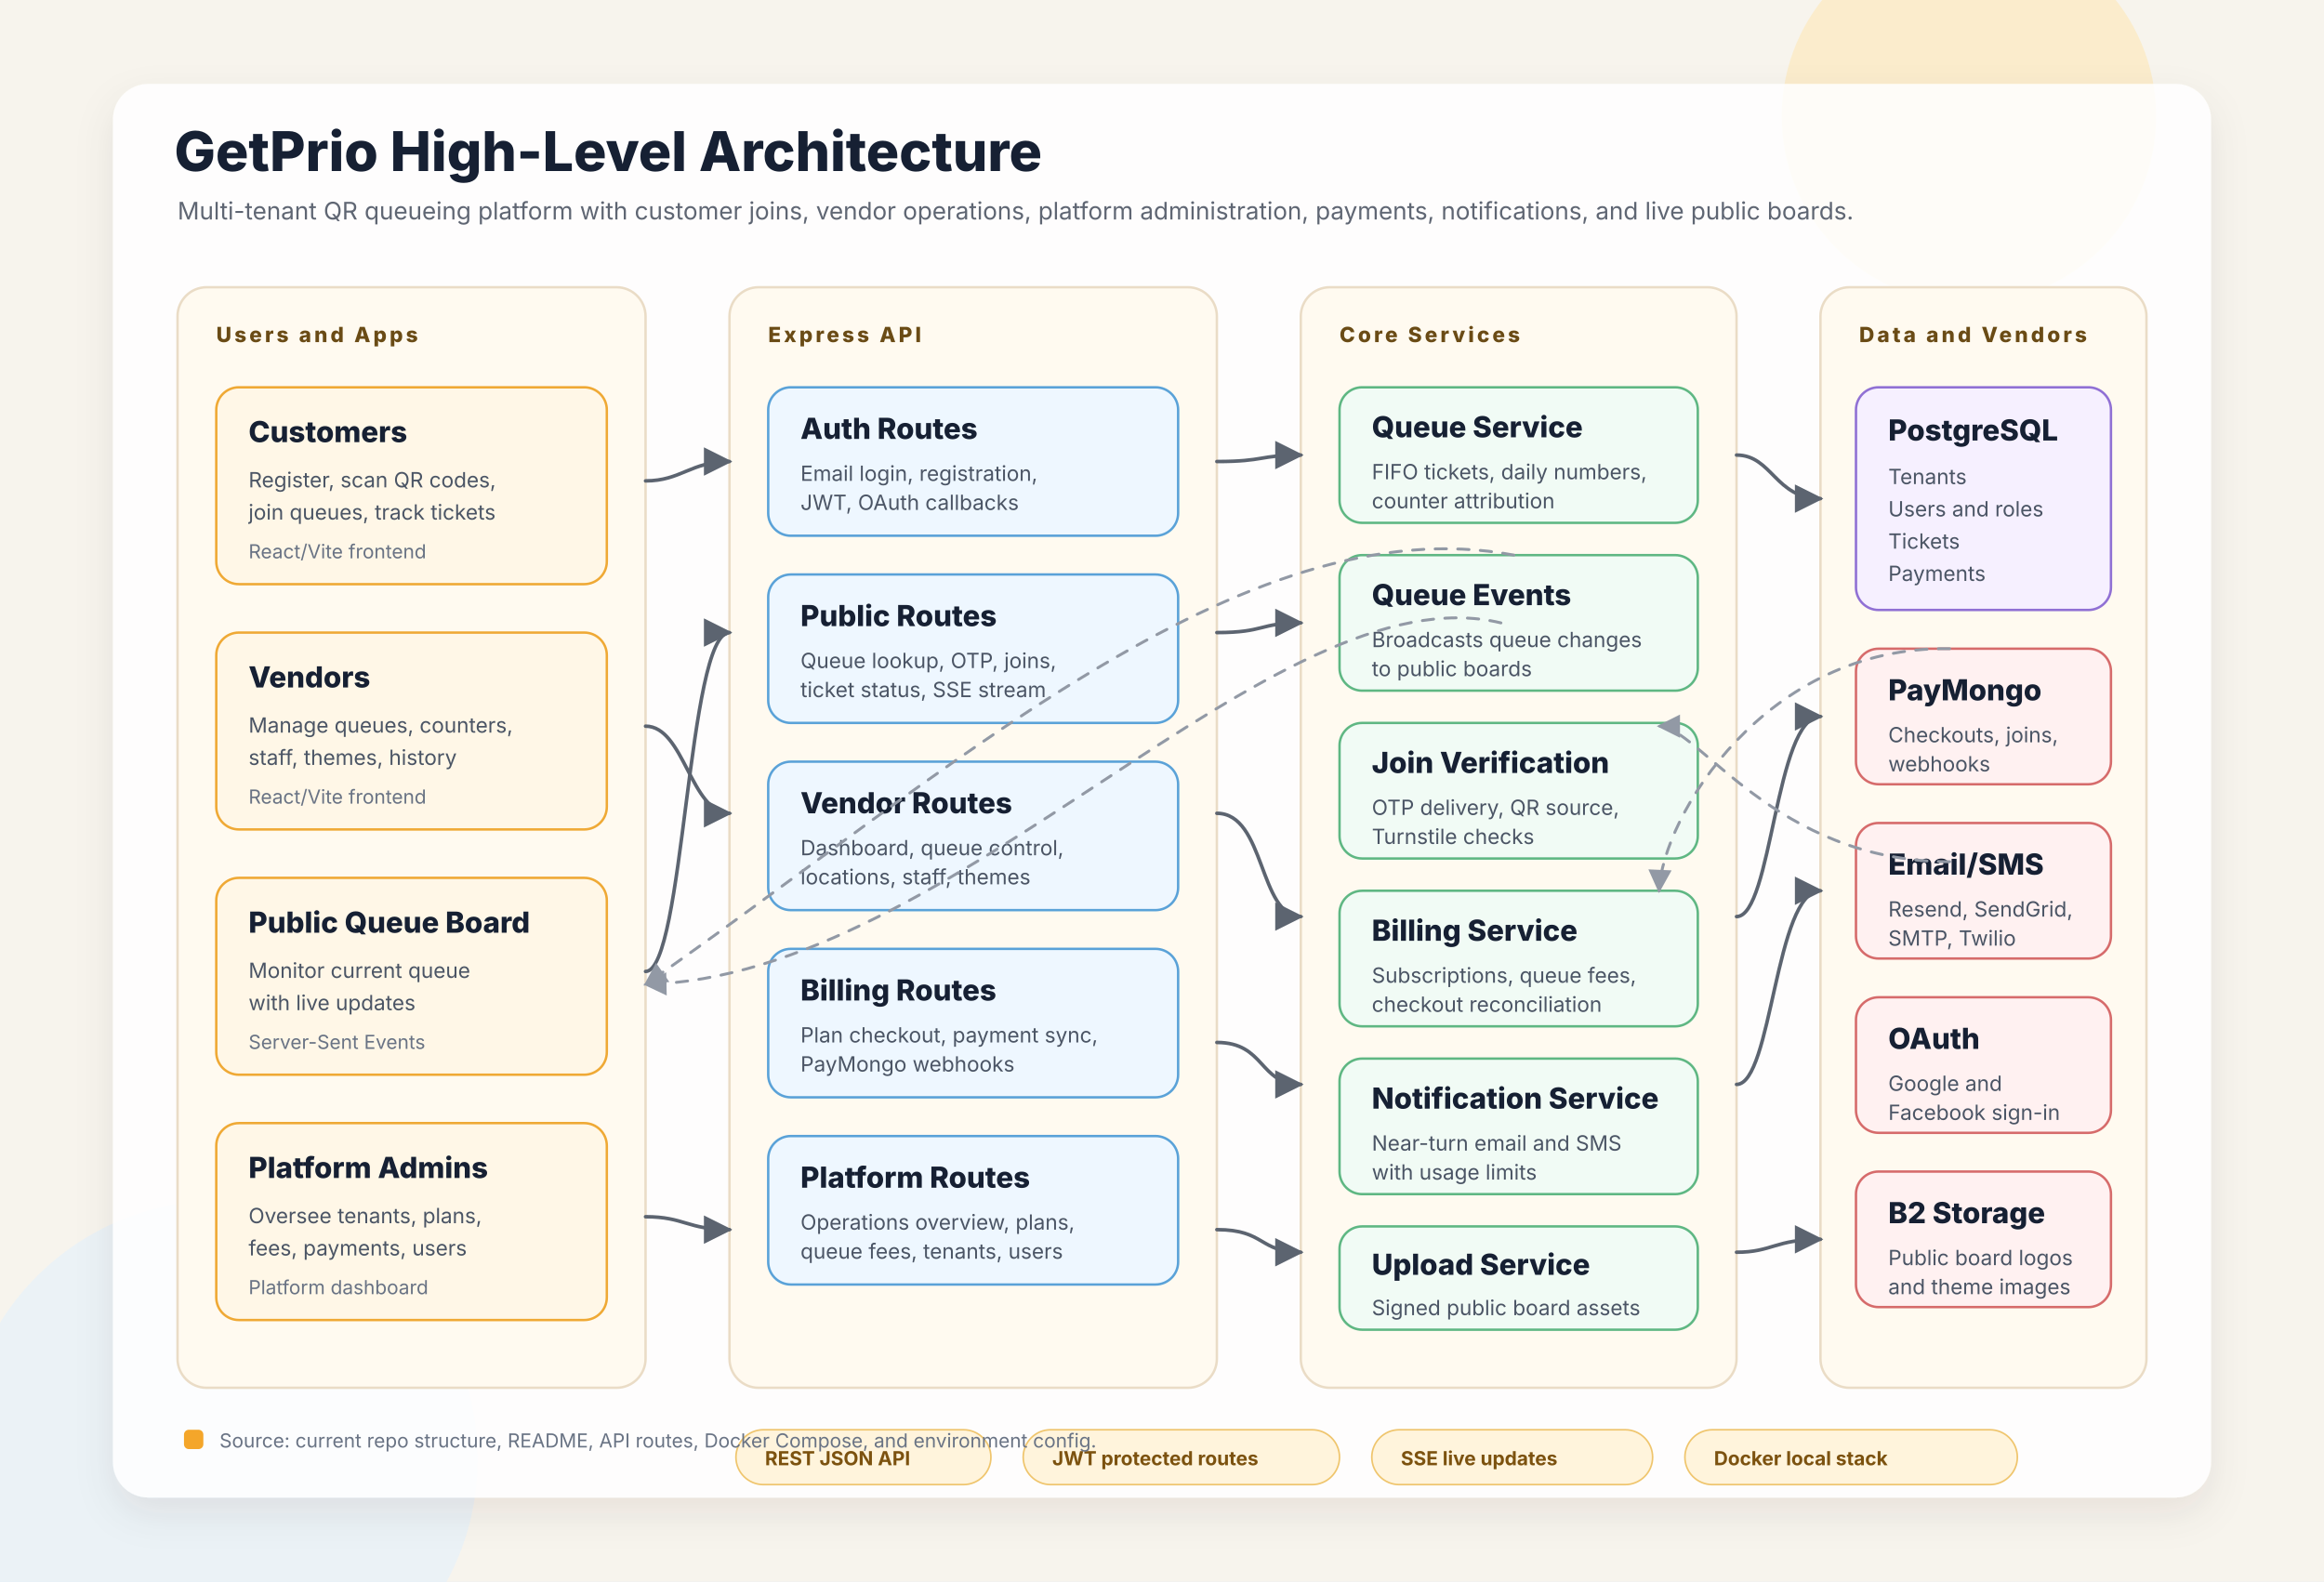
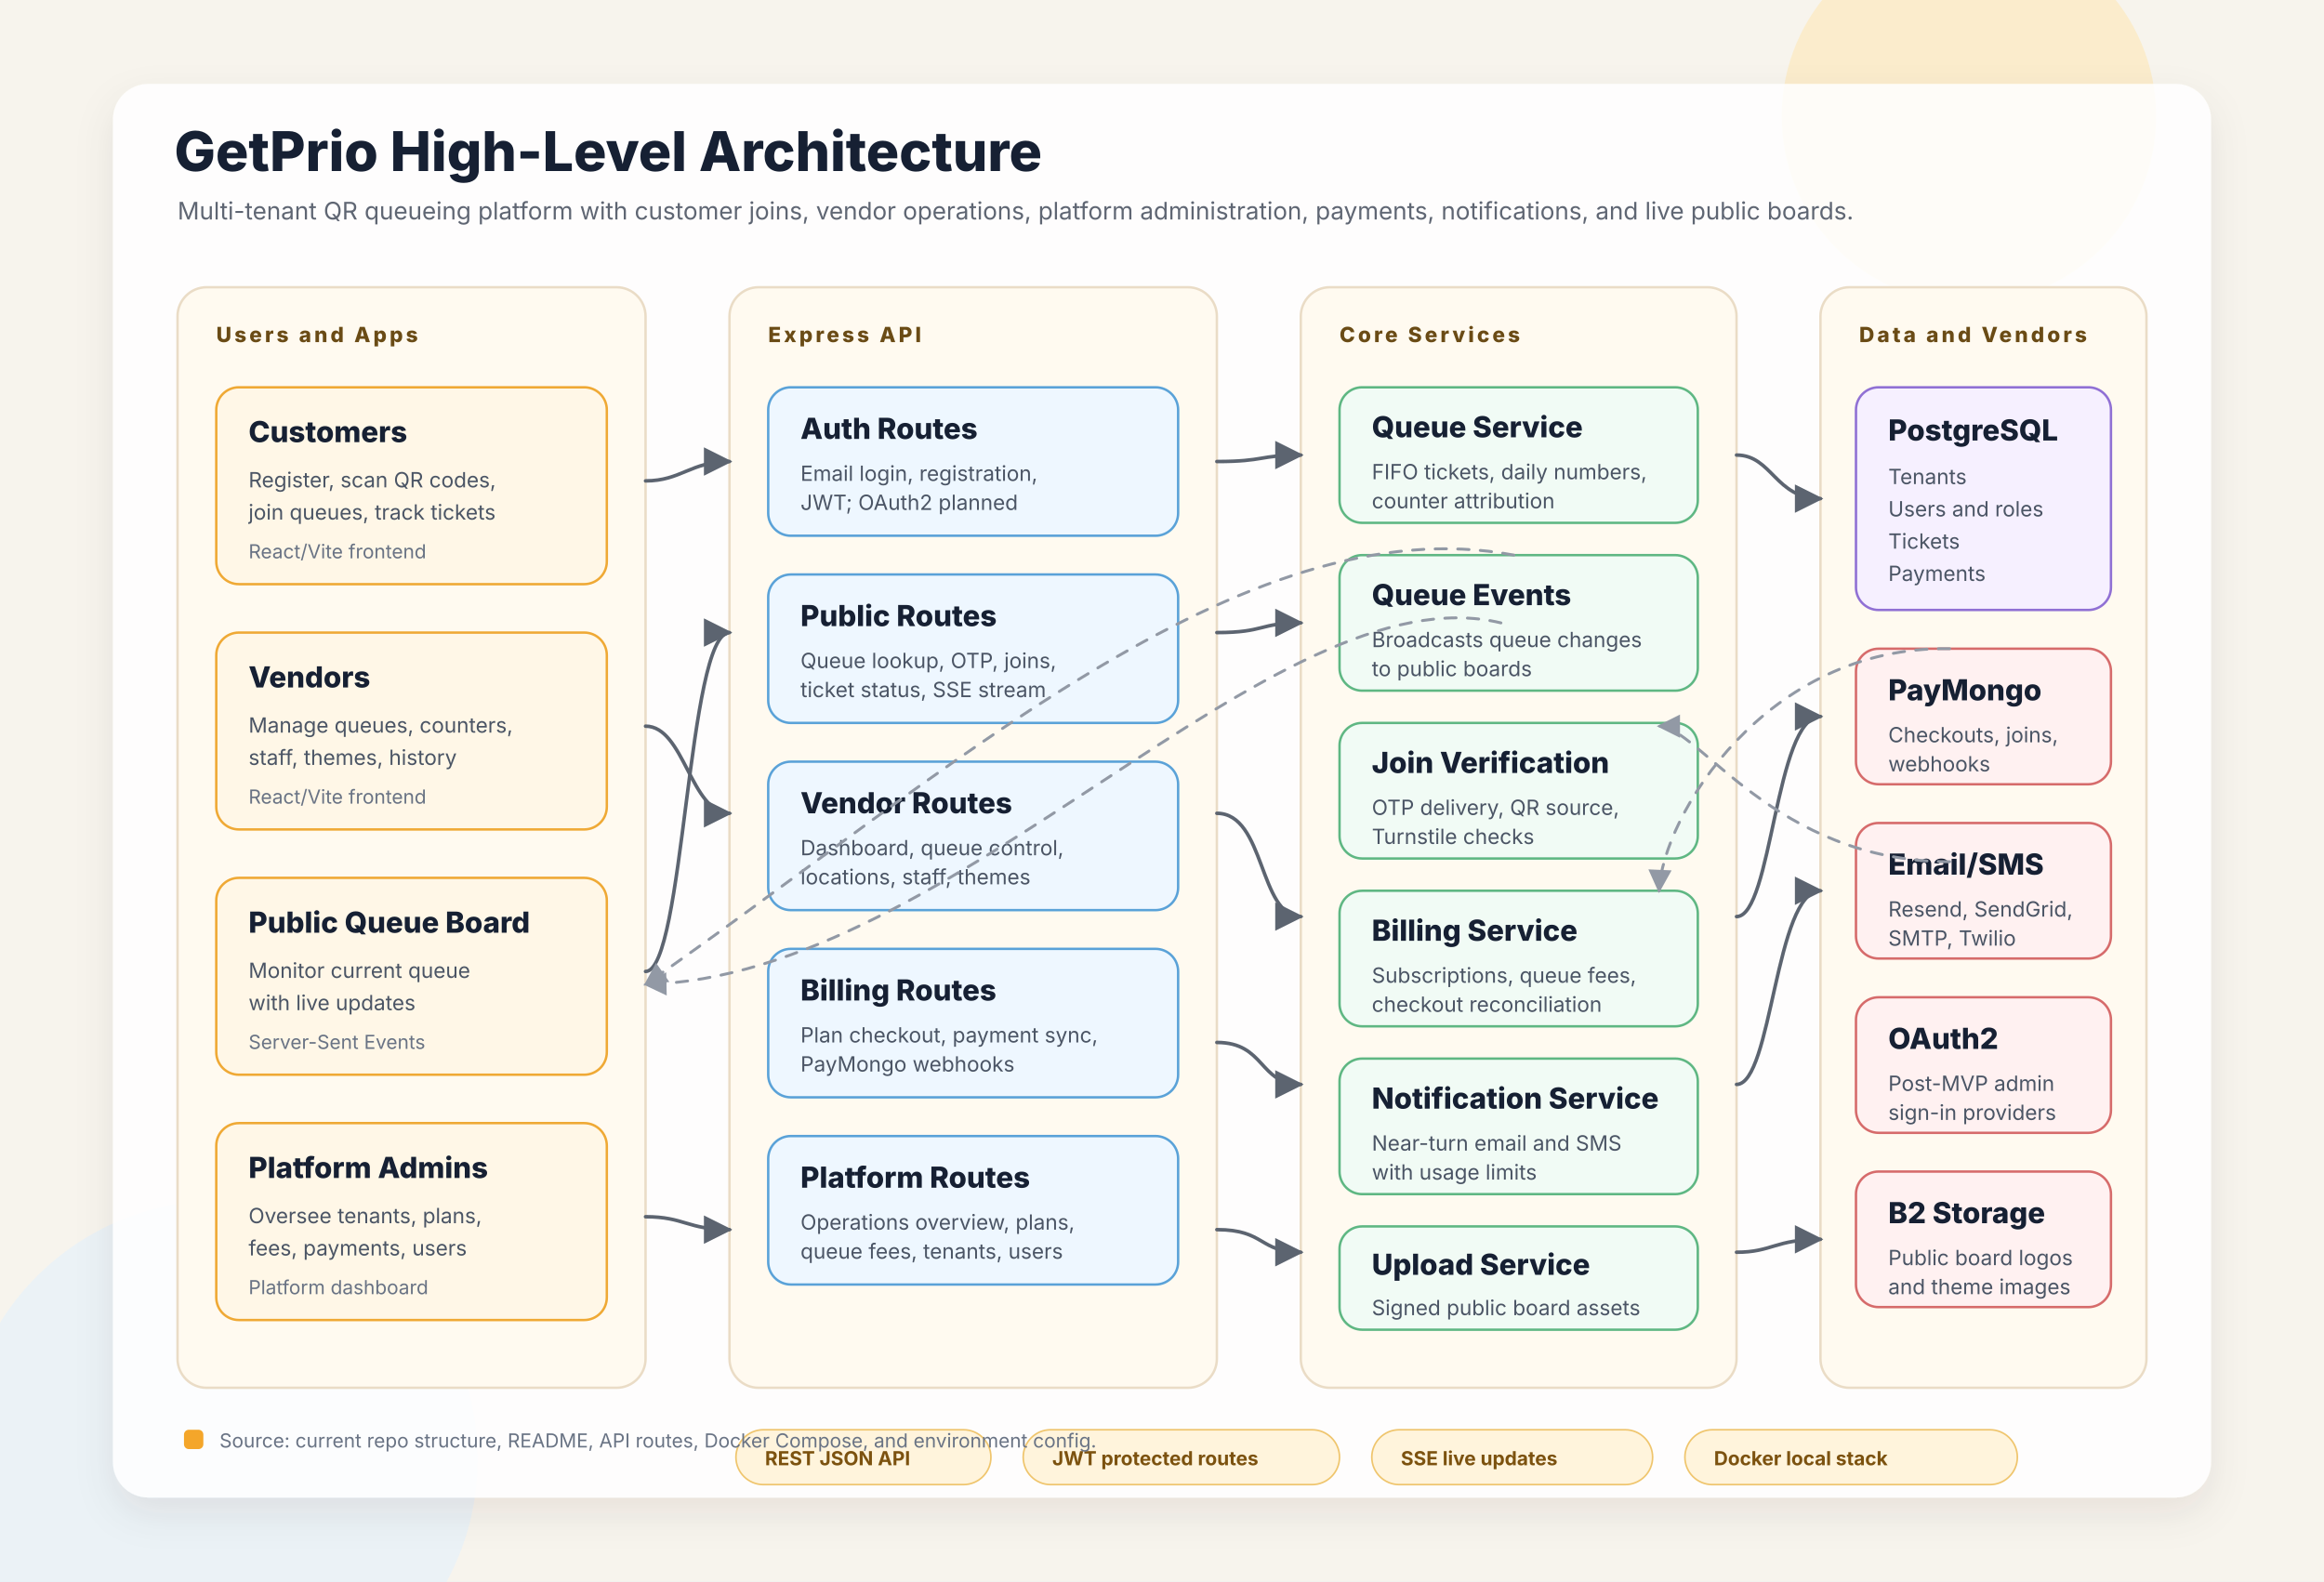
<svg xmlns="http://www.w3.org/2000/svg" width="1440" height="980" viewBox="0 0 1440 980" role="img" aria-labelledby="title desc">
  <defs>
    <style>
      :root {
        color-scheme: light;
      }
      text {
        font-family: Inter, Aptos, "Segoe UI", Arial, sans-serif;
        fill: #162033;
      }
      .bg {
        fill: #f7f4ed;
      }
      .title {
        font-size: 34px;
        font-weight: 800;
        letter-spacing: 0;
      }
      .subtitle {
        font-size: 15px;
        fill: #5f6673;
      }
      .section-label {
        font-size: 13px;
        font-weight: 800;
        fill: #6a4b15;
        text-transform: uppercase;
        letter-spacing: 1.8px;
      }
      .box-title {
        font-size: 18px;
        font-weight: 800;
      }
      .box-text {
        font-size: 13px;
        fill: #4b5565;
      }
      .small {
        font-size: 12px;
        fill: #697384;
      }
      .lane {
        fill: #fffaf0;
        stroke: #eadcc6;
        stroke-width: 1.5;
      }
      .card {
        fill: #ffffff;
        stroke: #ded7cc;
        stroke-width: 1.5;
      }
      .client {
        fill: #fff7e7;
        stroke: #efa935;
      }
      .api {
        fill: #eef7ff;
        stroke: #5aa2d8;
      }
      .service {
        fill: #f1fbf5;
        stroke: #5fb783;
      }
      .data {
        fill: #f6f0ff;
        stroke: #9070d4;
      }
      .external {
        fill: #fff1f1;
        stroke: #d66b6b;
      }
      .flow {
        fill: none;
        stroke: #5c6470;
        stroke-width: 2.2;
        stroke-linecap: round;
        stroke-linejoin: round;
        marker-end: url(#arrow);
      }
      .flow-soft {
        fill: none;
        stroke: #9299a5;
        stroke-width: 1.8;
        stroke-dasharray: 7 7;
        stroke-linecap: round;
        stroke-linejoin: round;
        marker-end: url(#arrow-soft);
      }
      .accent {
        fill: #f4a62a;
      }
      .chip {
        fill: #fff4dc;
        stroke: #efc56d;
      }
      .chip-text {
        font-size: 12px;
        font-weight: 700;
        fill: #7c520f;
      }
    </style>
    <marker id="arrow" viewBox="0 0 10 10" refX="9" refY="5" markerWidth="8" markerHeight="8" orient="auto-start-reverse">
      <path d="M 0 0 L 10 5 L 0 10 z" fill="#5c6470" />
    </marker>
    <marker id="arrow-soft" viewBox="0 0 10 10" refX="9" refY="5" markerWidth="8" markerHeight="8" orient="auto-start-reverse">
      <path d="M 0 0 L 10 5 L 0 10 z" fill="#9299a5" />
    </marker>
    <filter id="shadow" x="-10%" y="-10%" width="120%" height="130%">
      <feDropShadow dx="0" dy="10" stdDeviation="12" flood-color="#3b2c15" flood-opacity="0.09" />
    </filter>
  </defs>
  <rect class="bg" width="1440" height="980" />
  <circle cx="1220" cy="72" r="116" fill="#ffe3a5" opacity="0.45" />
  <circle cx="136" cy="904" r="160" fill="#dff0ff" opacity="0.5" />
  <g transform="translate(70 52)">
    <rect x="0" y="0" width="1300" height="876" rx="22" fill="#ffffff" opacity="0.86" filter="url(#shadow)" />
    <text class="title" x="38" y="54">GetPrio High-Level Architecture</text>
    <text class="subtitle" x="40" y="84">Multi-tenant QR queueing platform with customer joins, vendor operations, platform administration, payments, notifications, and live public boards.</text>
    <g transform="translate(40 126)">
      <rect class="lane" x="0" y="0" width="290" height="682" rx="18" />
      <text class="section-label" x="24" y="34">Users and Apps</text>
      <g transform="translate(24 62)">
        <rect class="card client" x="0" y="0" width="242" height="122" rx="14" />
        <text class="box-title" x="20" y="34">Customers</text>
        <text class="box-text" x="20" y="62">Register, scan QR codes,</text>
        <text class="box-text" x="20" y="82">join queues, track tickets</text>
        <text class="small" x="20" y="106">React/Vite frontend</text>
      </g>
      <g transform="translate(24 214)">
        <rect class="card client" x="0" y="0" width="242" height="122" rx="14" />
        <text class="box-title" x="20" y="34">Vendors</text>
        <text class="box-text" x="20" y="62">Manage queues, counters,</text>
        <text class="box-text" x="20" y="82">staff, themes, history</text>
        <text class="small" x="20" y="106">React/Vite frontend</text>
      </g>
      <g transform="translate(24 366)">
        <rect class="card client" x="0" y="0" width="242" height="122" rx="14" />
        <text class="box-title" x="20" y="34">Public Queue Board</text>
        <text class="box-text" x="20" y="62">Monitor current queue</text>
        <text class="box-text" x="20" y="82">with live updates</text>
        <text class="small" x="20" y="106">Server-Sent Events</text>
      </g>
      <g transform="translate(24 518)">
        <rect class="card client" x="0" y="0" width="242" height="122" rx="14" />
        <text class="box-title" x="20" y="34">Platform Admins</text>
        <text class="box-text" x="20" y="62">Oversee tenants, plans,</text>
        <text class="box-text" x="20" y="82">fees, payments, users</text>
        <text class="small" x="20" y="106">Platform dashboard</text>
      </g>
    </g>
    <g transform="translate(382 126)">
      <rect class="lane" x="0" y="0" width="302" height="682" rx="18" />
      <text class="section-label" x="24" y="34">Express API</text>
      <g transform="translate(24 62)">
        <rect class="card api" x="0" y="0" width="254" height="92" rx="14" />
        <text class="box-title" x="20" y="32">Auth Routes</text>
        <text class="box-text" x="20" y="58">Email login, registration,</text>
-         <text class="box-text" x="20" y="76">JWT, OAuth callbacks</text>
+         <text class="box-text" x="20" y="76">JWT; OAuth2 planned</text>
      </g>
      <g transform="translate(24 178)">
        <rect class="card api" x="0" y="0" width="254" height="92" rx="14" />
        <text class="box-title" x="20" y="32">Public Routes</text>
        <text class="box-text" x="20" y="58">Queue lookup, OTP, joins,</text>
        <text class="box-text" x="20" y="76">ticket status, SSE stream</text>
      </g>
      <g transform="translate(24 294)">
        <rect class="card api" x="0" y="0" width="254" height="92" rx="14" />
        <text class="box-title" x="20" y="32">Vendor Routes</text>
        <text class="box-text" x="20" y="58">Dashboard, queue control,</text>
        <text class="box-text" x="20" y="76">locations, staff, themes</text>
      </g>
      <g transform="translate(24 410)">
        <rect class="card api" x="0" y="0" width="254" height="92" rx="14" />
        <text class="box-title" x="20" y="32">Billing Routes</text>
        <text class="box-text" x="20" y="58">Plan checkout, payment sync,</text>
        <text class="box-text" x="20" y="76">PayMongo webhooks</text>
      </g>
      <g transform="translate(24 526)">
        <rect class="card api" x="0" y="0" width="254" height="92" rx="14" />
        <text class="box-title" x="20" y="32">Platform Routes</text>
        <text class="box-text" x="20" y="58">Operations overview, plans,</text>
        <text class="box-text" x="20" y="76">queue fees, tenants, users</text>
      </g>
    </g>
    <g transform="translate(736 126)">
      <rect class="lane" x="0" y="0" width="270" height="682" rx="18" />
      <text class="section-label" x="24" y="34">Core Services</text>
      <g transform="translate(24 62)">
        <rect class="card service" x="0" y="0" width="222" height="84" rx="14" />
        <text class="box-title" x="20" y="31">Queue Service</text>
        <text class="box-text" x="20" y="57">FIFO tickets, daily numbers,</text>
        <text class="box-text" x="20" y="75">counter attribution</text>
      </g>
      <g transform="translate(24 166)">
        <rect class="card service" x="0" y="0" width="222" height="84" rx="14" />
        <text class="box-title" x="20" y="31">Queue Events</text>
        <text class="box-text" x="20" y="57">Broadcasts queue changes</text>
        <text class="box-text" x="20" y="75">to public boards</text>
      </g>
      <g transform="translate(24 270)">
        <rect class="card service" x="0" y="0" width="222" height="84" rx="14" />
        <text class="box-title" x="20" y="31">Join Verification</text>
        <text class="box-text" x="20" y="57">OTP delivery, QR source,</text>
        <text class="box-text" x="20" y="75">Turnstile checks</text>
      </g>
      <g transform="translate(24 374)">
        <rect class="card service" x="0" y="0" width="222" height="84" rx="14" />
        <text class="box-title" x="20" y="31">Billing Service</text>
        <text class="box-text" x="20" y="57">Subscriptions, queue fees,</text>
        <text class="box-text" x="20" y="75">checkout reconciliation</text>
      </g>
      <g transform="translate(24 478)">
        <rect class="card service" x="0" y="0" width="222" height="84" rx="14" />
        <text class="box-title" x="20" y="31">Notification Service</text>
        <text class="box-text" x="20" y="57">Near-turn email and SMS</text>
        <text class="box-text" x="20" y="75">with usage limits</text>
      </g>
      <g transform="translate(24 582)">
        <rect class="card service" x="0" y="0" width="222" height="64" rx="14" />
        <text class="box-title" x="20" y="30">Upload Service</text>
        <text class="box-text" x="20" y="55">Signed public board assets</text>
      </g>
    </g>
    <g transform="translate(1058 126)">
      <rect class="lane" x="0" y="0" width="202" height="682" rx="18" />
      <text class="section-label" x="24" y="34">Data and Vendors</text>
      <g transform="translate(22 62)">
        <rect class="card data" x="0" y="0" width="158" height="138" rx="14" />
        <text class="box-title" x="20" y="33">PostgreSQL</text>
        <text class="box-text" x="20" y="60">Tenants</text>
        <text class="box-text" x="20" y="80">Users and roles</text>
        <text class="box-text" x="20" y="100">Tickets</text>
        <text class="box-text" x="20" y="120">Payments</text>
      </g>
      <g transform="translate(22 224)">
        <rect class="card external" x="0" y="0" width="158" height="84" rx="14" />
        <text class="box-title" x="20" y="32">PayMongo</text>
        <text class="box-text" x="20" y="58">Checkouts, joins,</text>
        <text class="box-text" x="20" y="76">webhooks</text>
      </g>
      <g transform="translate(22 332)">
        <rect class="card external" x="0" y="0" width="158" height="84" rx="14" />
        <text class="box-title" x="20" y="32">Email/SMS</text>
        <text class="box-text" x="20" y="58">Resend, SendGrid,</text>
        <text class="box-text" x="20" y="76">SMTP, Twilio</text>
      </g>
      <g transform="translate(22 440)">
        <rect class="card external" x="0" y="0" width="158" height="84" rx="14" />
-         <text class="box-title" x="20" y="32">OAuth</text>
-         <text class="box-text" x="20" y="58">Google and</text>
-         <text class="box-text" x="20" y="76">Facebook sign-in</text>
+         <text class="box-title" x="20" y="32">OAuth2</text>
+         <text class="box-text" x="20" y="58">Post-MVP admin</text>
+         <text class="box-text" x="20" y="76">sign-in providers</text>
      </g>
      <g transform="translate(22 548)">
        <rect class="card external" x="0" y="0" width="158" height="84" rx="14" />
        <text class="box-title" x="20" y="32">B2 Storage</text>
        <text class="box-text" x="20" y="58">Public board logos</text>
        <text class="box-text" x="20" y="76">and theme images</text>
      </g>
    </g>
    <path class="flow" d="M 330 246 C 352 246 358 234 382 234" />
    <path class="flow" d="M 330 398 C 354 398 358 452 382 452" />
    <path class="flow" d="M 330 550 C 354 550 356 340 382 340" />
    <path class="flow" d="M 330 702 C 354 702 356 710 382 710" />
    <path class="flow" d="M 684 234 C 714 234 710 230 736 230" />
    <path class="flow" d="M 684 340 C 714 340 710 334 736 334" />
    <path class="flow" d="M 684 452 C 714 452 710 516 736 516" />
    <path class="flow" d="M 684 594 C 714 594 710 620 736 620" />
    <path class="flow" d="M 684 710 C 714 710 710 724 736 724" />
    <path class="flow" d="M 1006 230 C 1028 230 1030 257 1058 257" />
    <path class="flow" d="M 1006 516 C 1028 516 1030 392 1058 392" />
    <path class="flow" d="M 1006 620 C 1028 620 1030 500 1058 500" />
    <path class="flow" d="M 1006 724 C 1028 724 1030 716 1058 716" />
    <path class="flow-soft" d="M 868 292 C 700 260 514 430 330 558" />
    <path class="flow-soft" d="M 860 334 C 720 300 520 554 330 558" />
    <path class="flow-soft" d="M 1138 350 C 1024 348 960 454 958 500" />
    <path class="flow-soft" d="M 1138 482 C 1030 482 982 398 958 398" />
    <g transform="translate(386 834)">
      <rect class="chip" x="0" y="0" width="158" height="34" rx="17" />
      <text class="chip-text" x="18" y="22">REST JSON API</text>
      <rect class="chip" x="178" y="0" width="196" height="34" rx="17" />
      <text class="chip-text" x="196" y="22">JWT protected routes</text>
      <rect class="chip" x="394" y="0" width="174" height="34" rx="17" />
      <text class="chip-text" x="412" y="22">SSE live updates</text>
      <rect class="chip" x="588" y="0" width="206" height="34" rx="17" />
      <text class="chip-text" x="606" y="22">Docker local stack</text>
    </g>
    <g transform="translate(44 834)">
      <rect class="accent" x="0" y="0" width="12" height="12" rx="3" />
      <text class="small" x="22" y="11">Source: current repo structure, README, API routes, Docker Compose, and environment config.</text>
    </g>
  </g>
</svg>
